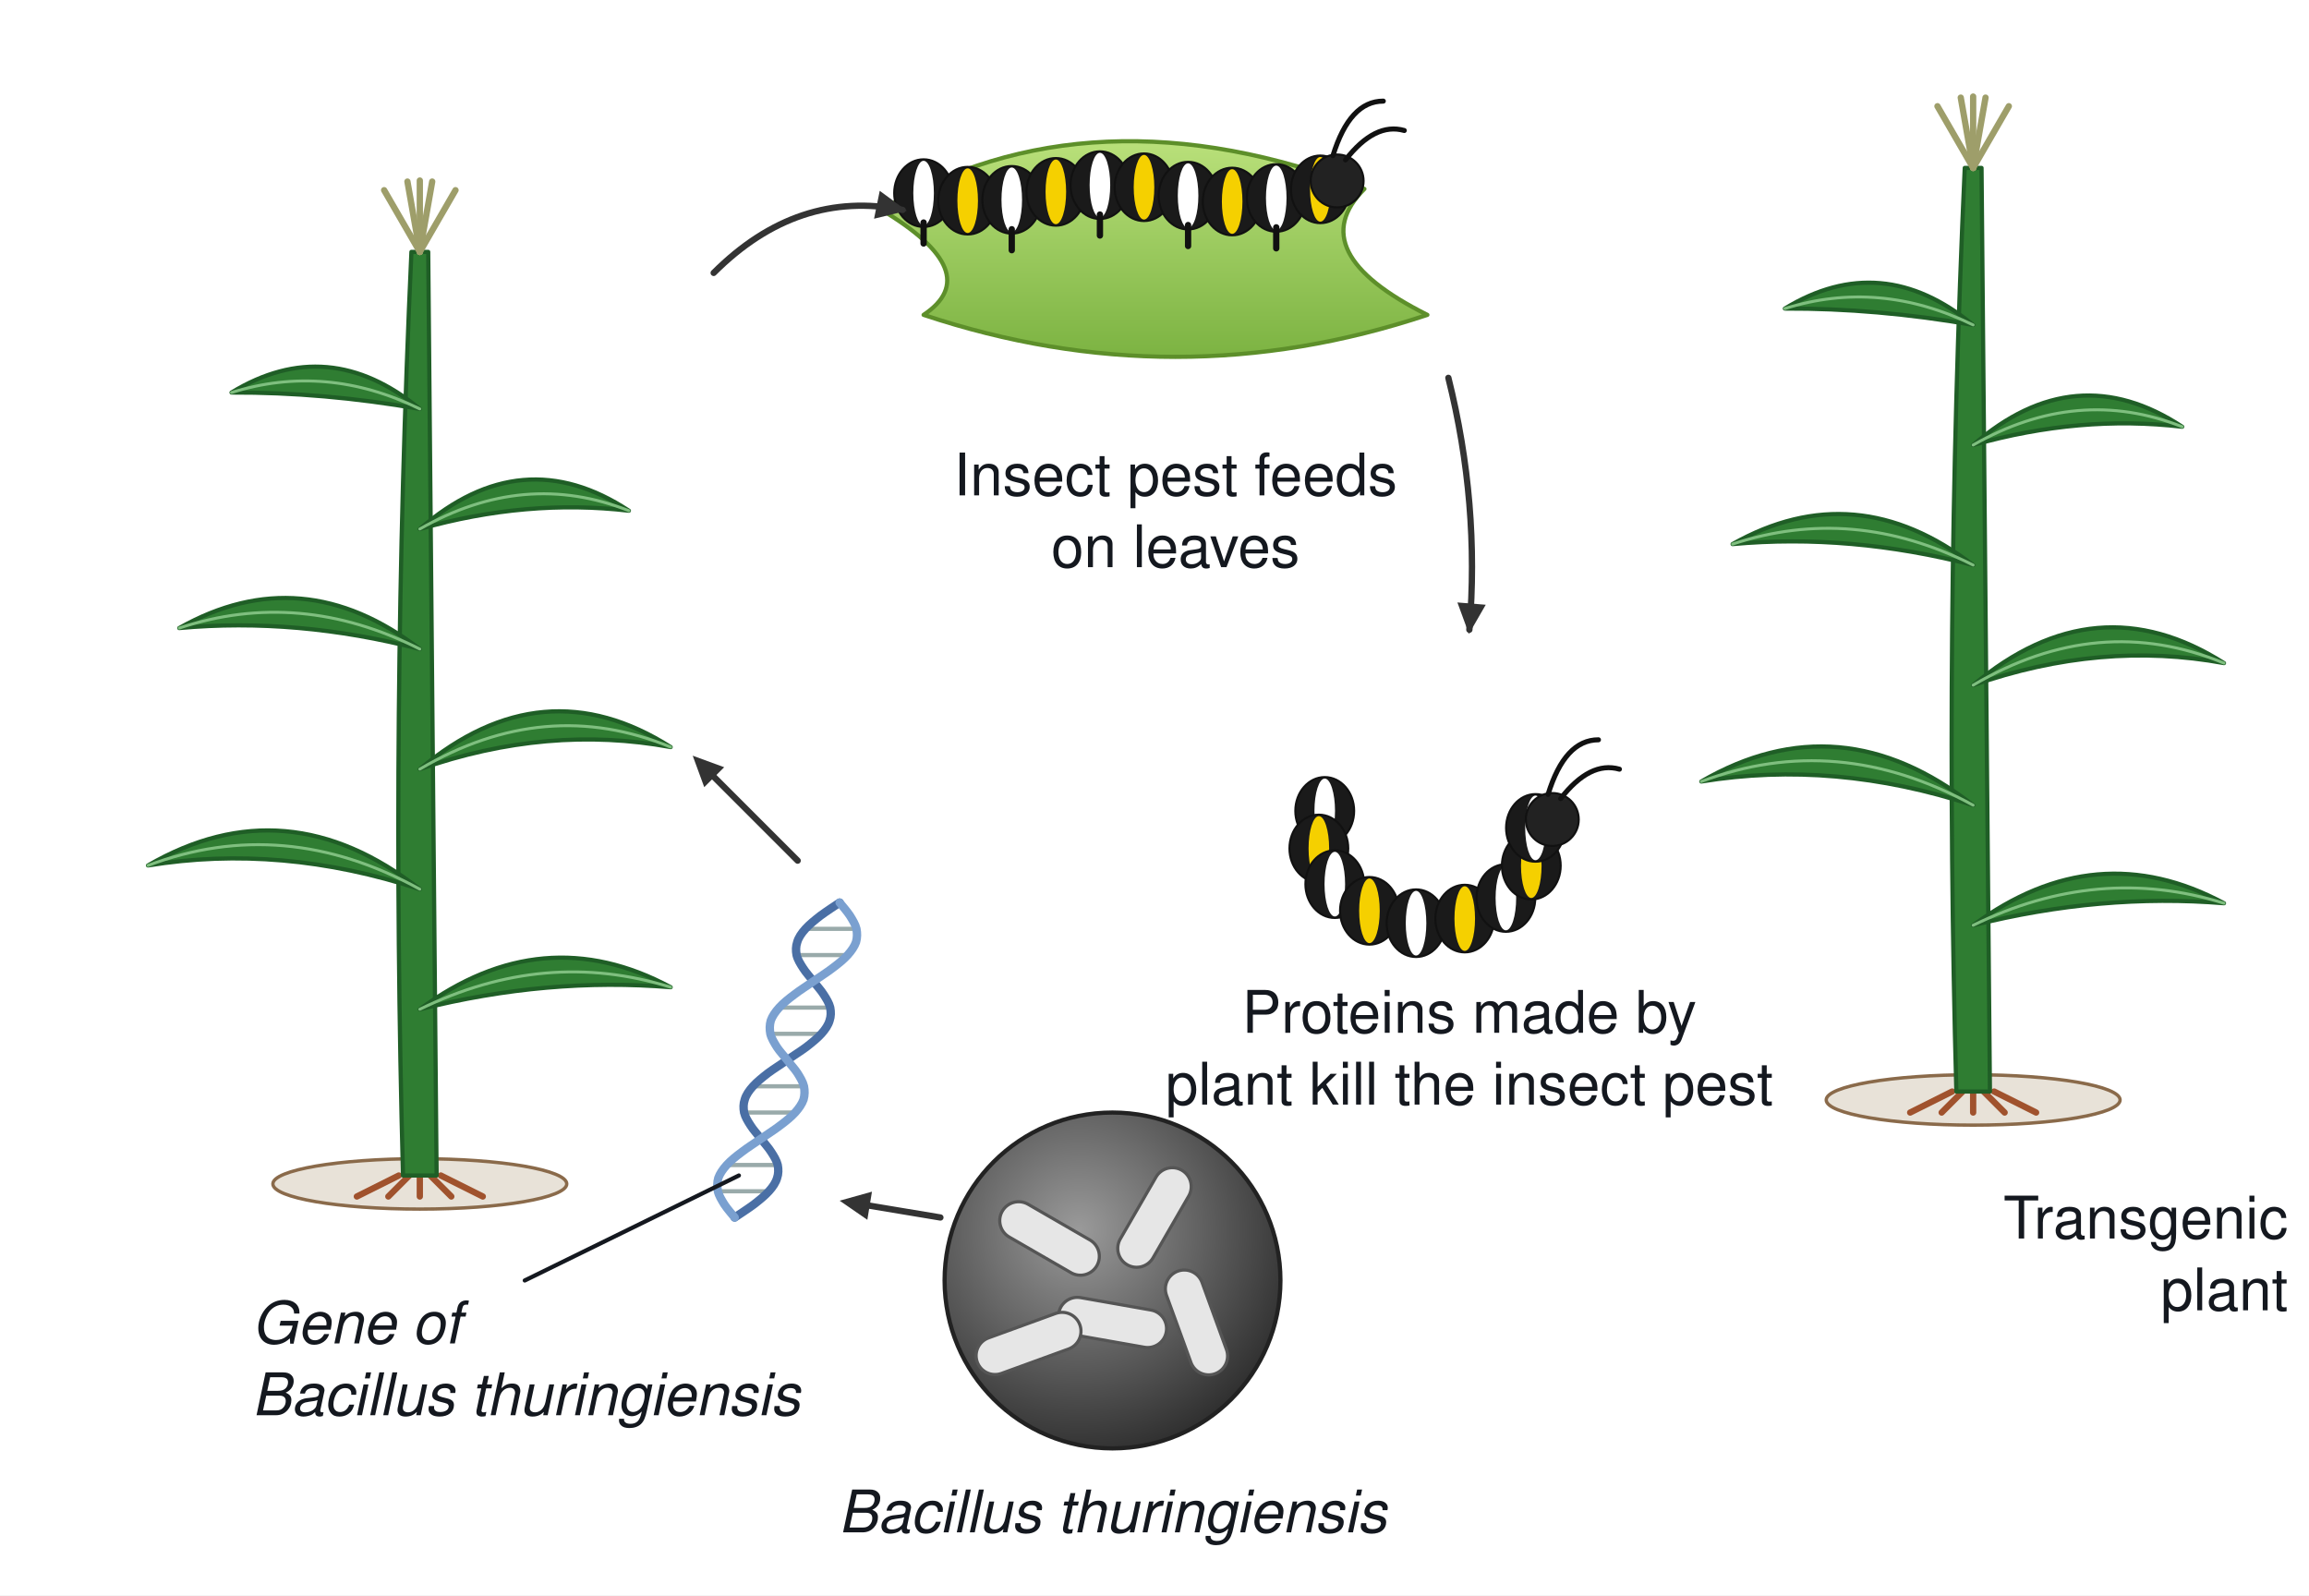
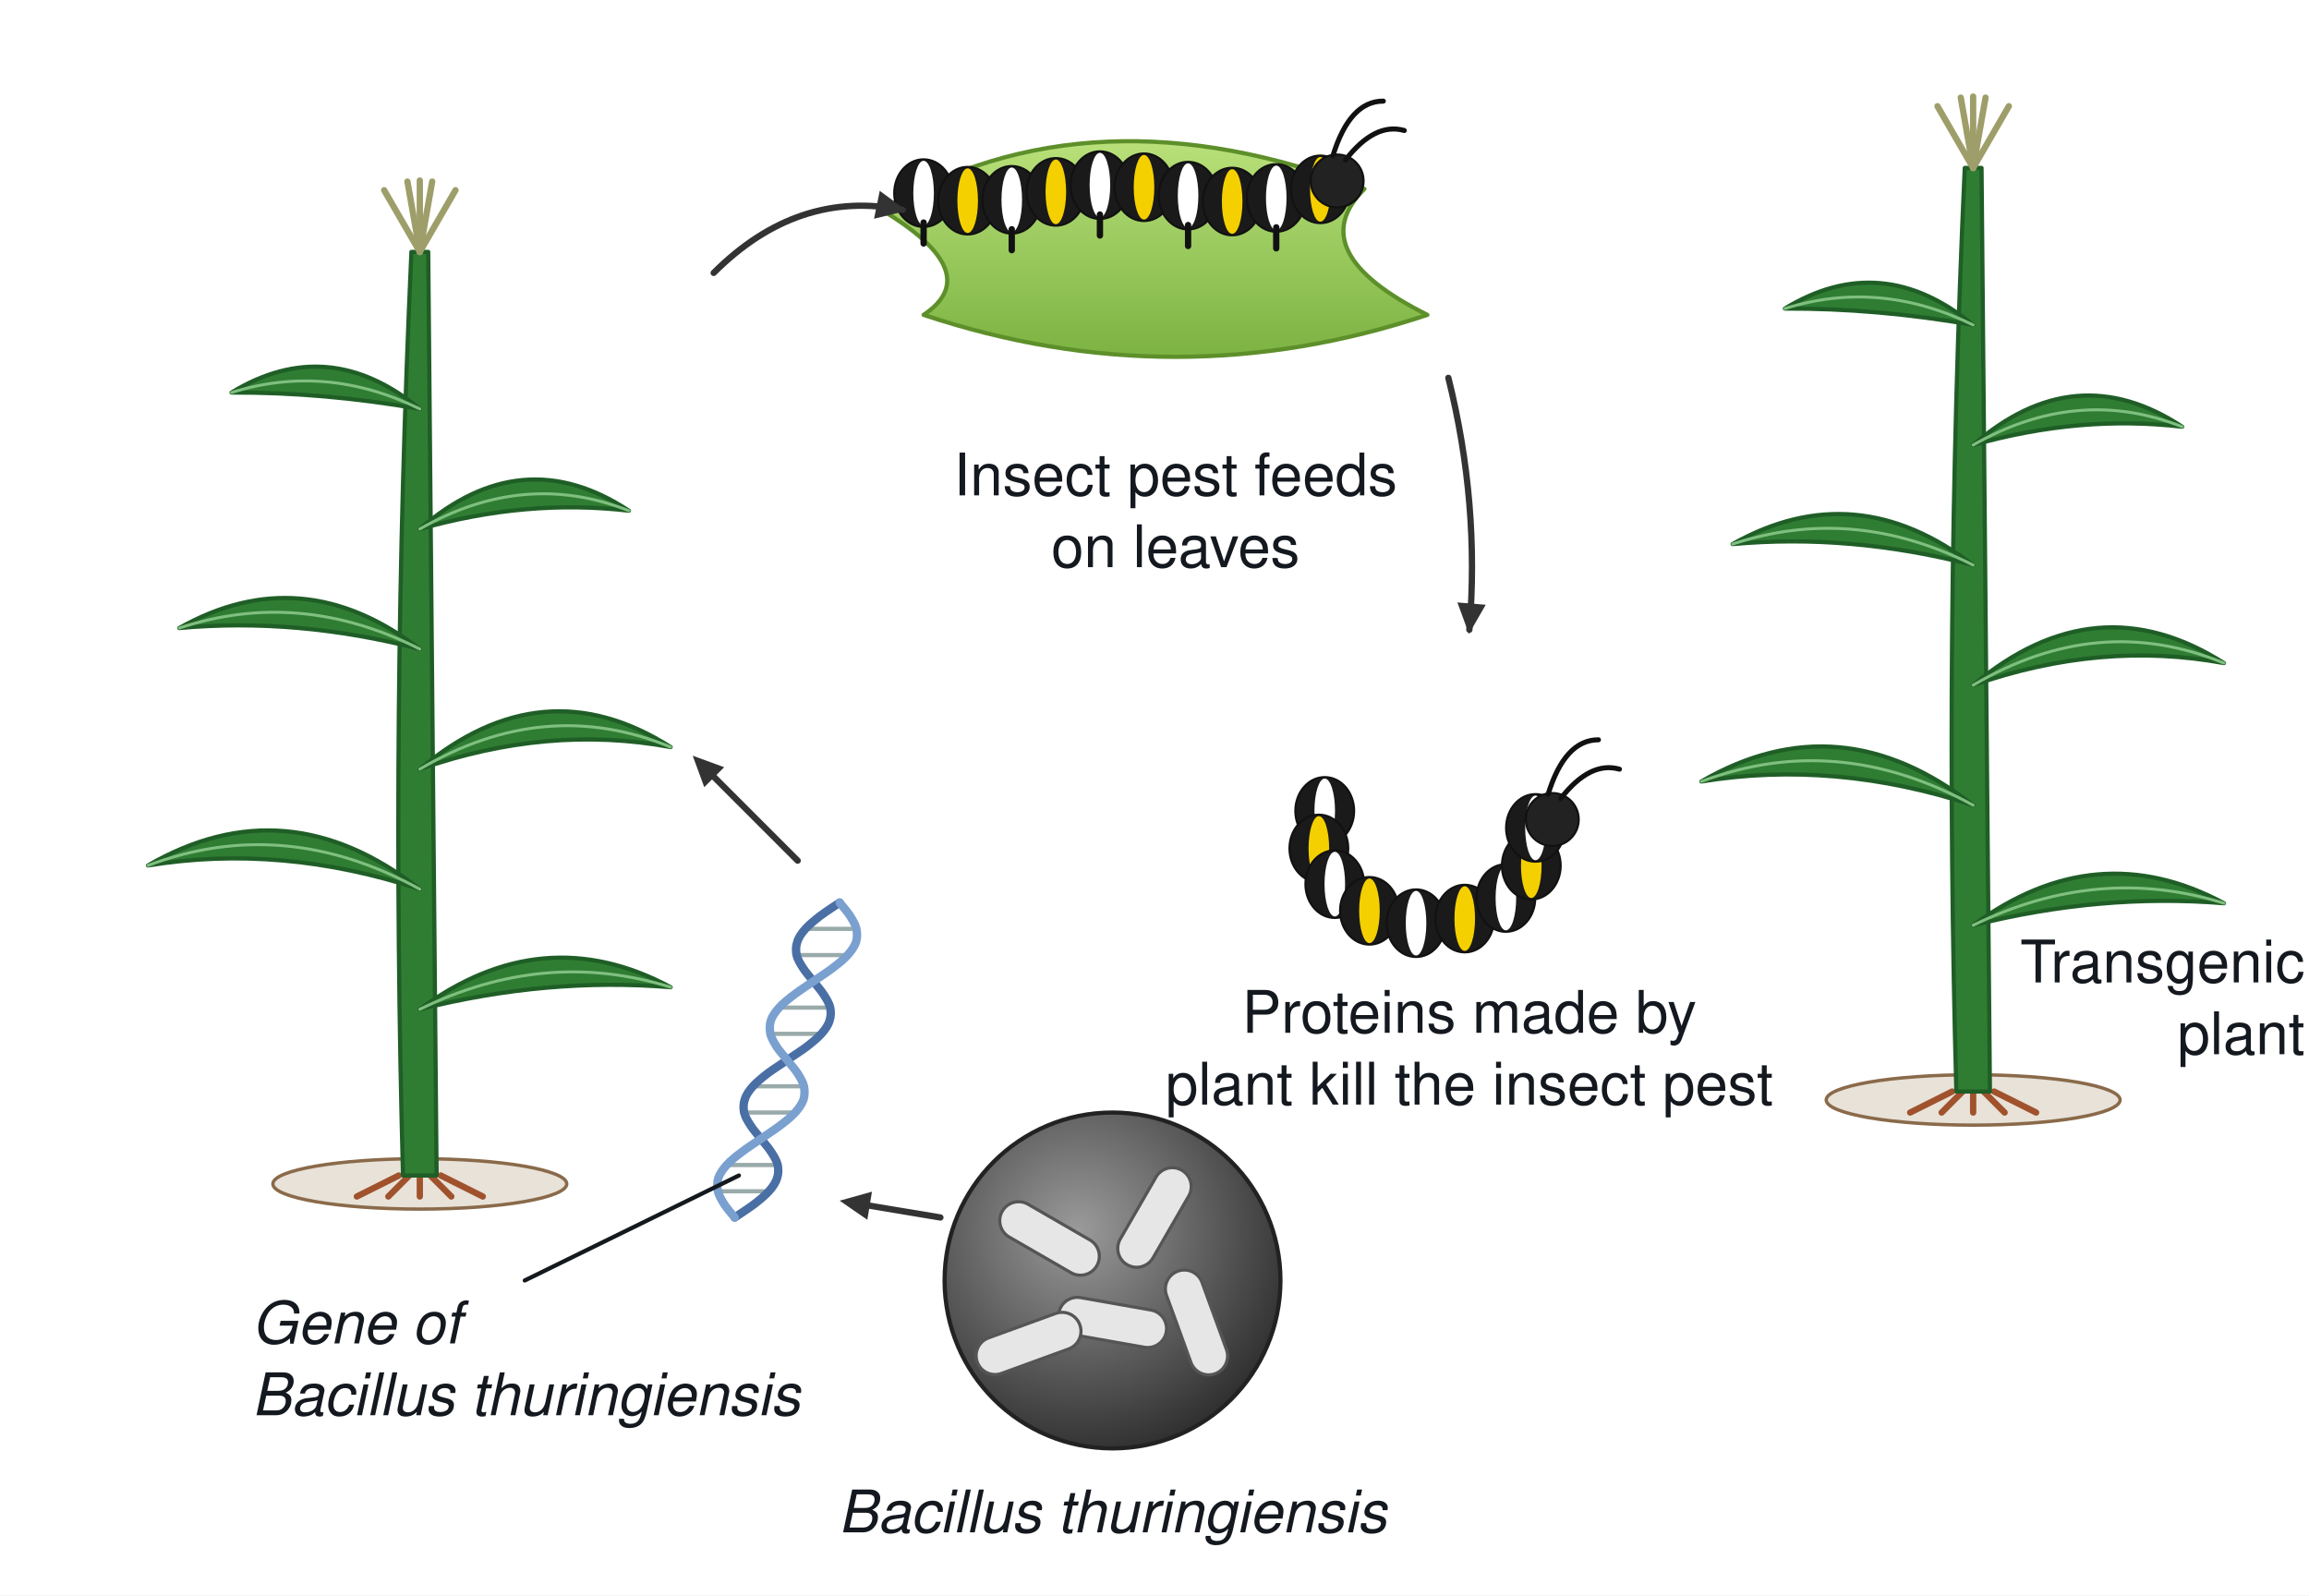
<svg xmlns="http://www.w3.org/2000/svg" viewBox="0 0 1100 760" font-family="Segoe UI, Helvetica, Arial, sans-serif">
  <rect width="1100" height="760" fill="#ffffff" />
  <defs>
    <radialGradient id="bt" cx="0.4" cy="0.35" r="0.7">
      <stop offset="0" stop-color="#9a9a9a" />
      <stop offset="1" stop-color="#2c2c2c" />
    </radialGradient>
    <linearGradient id="lf" x1="0" y1="0" x2="0" y2="1">
      <stop offset="0" stop-color="#b9e07a" />
      <stop offset="1" stop-color="#7cb342" />
    </linearGradient>
  </defs>
  <ellipse cx="200.0" cy="564.0" rx="70.0" ry="12.0" stroke="#8a6a4a" stroke-width="1.6" fill="#e8e2d8" />
  <line x1="190.0" y1="560.0" x2="170.0" y2="570.0" stroke="#a0522d" stroke-width="3" stroke-linecap="round" />
  <line x1="195.0" y1="560.0" x2="185.0" y2="570.0" stroke="#a0522d" stroke-width="3" stroke-linecap="round" />
  <line x1="200.0" y1="560.0" x2="200.0" y2="570.0" stroke="#a0522d" stroke-width="3" stroke-linecap="round" />
  <line x1="205.0" y1="560.0" x2="215.0" y2="570.0" stroke="#a0522d" stroke-width="3" stroke-linecap="round" />
  <line x1="210.0" y1="560.0" x2="230.0" y2="570.0" stroke="#a0522d" stroke-width="3" stroke-linecap="round" />
  <path d="M192 560 Q186 340.0 196 120 L204 120 Q206 340.0 208 560 Z" stroke="#1f5e26" stroke-width="2" fill="#2f7d32" stroke-linejoin="round" stroke-linecap="round" />
  <path d="M200.0 480.8 Q261.0 465.5 319.5 470.3 Q258.6 437.6 200.0 480.8 Z" stroke="#1f5e26" stroke-width="2" fill="#2f7d32" stroke-linejoin="round" stroke-linecap="round" />
  <path d="M200.0 480.8 Q259.8 451.6 319.5 470.3" stroke="#7fbf7f" stroke-width="1.4" fill="none" stroke-linejoin="round" stroke-linecap="round" />
  <path d="M200.0 423.6 Q136.5 374.0 70.5 412.3 Q134.0 401.9 200.0 423.6 Z" stroke="#1f5e26" stroke-width="2" fill="#2f7d32" stroke-linejoin="round" stroke-linecap="round" />
  <path d="M200.0 423.6 Q135.2 387.9 70.5 412.3" stroke="#7fbf7f" stroke-width="1.4" fill="none" stroke-linejoin="round" stroke-linecap="round" />
  <path d="M200.0 366.4 Q261.0 345.1 319.5 355.9 Q258.6 317.2 200.0 366.4 Z" stroke="#1f5e26" stroke-width="2" fill="#2f7d32" stroke-linejoin="round" stroke-linecap="round" />
  <path d="M200.0 366.4 Q259.8 331.2 319.5 355.9" stroke="#7fbf7f" stroke-width="1.4" fill="none" stroke-linejoin="round" stroke-linecap="round" />
  <path d="M200.0 309.2 Q143.9 266.2 85.4 299.2 Q141.5 294.1 200.0 309.2 Z" stroke="#1f5e26" stroke-width="2" fill="#2f7d32" stroke-linejoin="round" stroke-linecap="round" />
  <path d="M200.0 309.2 Q142.7 280.2 85.4 299.2" stroke="#7fbf7f" stroke-width="1.4" fill="none" stroke-linejoin="round" stroke-linecap="round" />
  <path d="M200.0 252.0 Q251.0 237.6 299.6 243.3 Q248.6 209.7 200.0 252.0 Z" stroke="#1f5e26" stroke-width="2" fill="#2f7d32" stroke-linejoin="round" stroke-linecap="round" />
  <path d="M200.0 252.0 Q249.8 223.6 299.6 243.3" stroke="#7fbf7f" stroke-width="1.4" fill="none" stroke-linejoin="round" stroke-linecap="round" />
  <path d="M200.0 194.8 Q156.4 158.9 110.3 187.0 Q154.0 186.8 200.0 194.8 Z" stroke="#1f5e26" stroke-width="2" fill="#2f7d32" stroke-linejoin="round" stroke-linecap="round" />
  <path d="M200.0 194.8 Q155.2 172.9 110.3 187.0" stroke="#7fbf7f" stroke-width="1.4" fill="none" stroke-linejoin="round" stroke-linecap="round" />
  <line x1="200.0" y1="120.0" x2="183.0" y2="90.6" stroke="#9e9e6a" stroke-width="3" stroke-linecap="round" />
  <line x1="200.0" y1="120.0" x2="200.0" y2="86.0" stroke="#9e9e6a" stroke-width="3" stroke-linecap="round" />
  <line x1="200.0" y1="120.0" x2="217.0" y2="90.6" stroke="#9e9e6a" stroke-width="3" stroke-linecap="round" />
  <line x1="200.0" y1="120.0" x2="194.1" y2="86.5" stroke="#9e9e6a" stroke-width="3" stroke-linecap="round" />
  <line x1="200.0" y1="120.0" x2="205.9" y2="86.5" stroke="#9e9e6a" stroke-width="3" stroke-linecap="round" />
  <path d="M420 100 Q520 40 650 90 Q620 120 680 150 Q560 190 440 150 Q470 130 420 100 Z" stroke="#5d8f2a" stroke-width="2" fill="url(#lf)" stroke-linejoin="round" stroke-linecap="round" />
  <ellipse cx="440.0" cy="92.0" rx="14.0" ry="16.1" stroke="#111" stroke-width="1" fill="#1a1a1a" />
  <ellipse cx="440.0" cy="92.0" rx="4.9" ry="15.4" stroke="none" stroke-width="0" fill="#ffffff" />
  <ellipse cx="461.0" cy="95.6" rx="14.0" ry="16.1" stroke="#111" stroke-width="1" fill="#1a1a1a" />
  <ellipse cx="461.0" cy="95.6" rx="4.9" ry="15.4" stroke="none" stroke-width="0" fill="#f5d000" />
  <ellipse cx="482.0" cy="95.2" rx="14.0" ry="16.1" stroke="#111" stroke-width="1" fill="#1a1a1a" />
  <ellipse cx="482.0" cy="95.2" rx="4.9" ry="15.4" stroke="none" stroke-width="0" fill="#ffffff" />
  <ellipse cx="503.0" cy="91.4" rx="14.0" ry="16.1" stroke="#111" stroke-width="1" fill="#1a1a1a" />
  <ellipse cx="503.0" cy="91.4" rx="4.9" ry="15.4" stroke="none" stroke-width="0" fill="#f5d000" />
  <ellipse cx="524.0" cy="88.2" rx="14.0" ry="16.1" stroke="#111" stroke-width="1" fill="#1a1a1a" />
  <ellipse cx="524.0" cy="88.2" rx="4.9" ry="15.4" stroke="none" stroke-width="0" fill="#ffffff" />
  <ellipse cx="545.0" cy="89.2" rx="14.0" ry="16.1" stroke="#111" stroke-width="1" fill="#1a1a1a" />
  <ellipse cx="545.0" cy="89.2" rx="4.9" ry="15.4" stroke="none" stroke-width="0" fill="#f5d000" />
  <ellipse cx="566.0" cy="93.2" rx="14.0" ry="16.1" stroke="#111" stroke-width="1" fill="#1a1a1a" />
  <ellipse cx="566.0" cy="93.2" rx="4.9" ry="15.4" stroke="none" stroke-width="0" fill="#ffffff" />
  <ellipse cx="587.0" cy="96.0" rx="14.0" ry="16.1" stroke="#111" stroke-width="1" fill="#1a1a1a" />
  <ellipse cx="587.0" cy="96.0" rx="4.9" ry="15.4" stroke="none" stroke-width="0" fill="#f5d000" />
  <ellipse cx="608.0" cy="94.3" rx="14.0" ry="16.1" stroke="#111" stroke-width="1" fill="#1a1a1a" />
  <ellipse cx="608.0" cy="94.3" rx="4.9" ry="15.4" stroke="none" stroke-width="0" fill="#ffffff" />
  <ellipse cx="629.0" cy="90.2" rx="14.0" ry="16.1" stroke="#111" stroke-width="1" fill="#1a1a1a" />
  <ellipse cx="629.0" cy="90.2" rx="4.9" ry="15.4" stroke="none" stroke-width="0" fill="#f5d000" />
  <circle cx="637.0" cy="86.2" r="12.6" stroke="#111" stroke-width="1" fill="#222" />
  <path d="M635.0 74.17 q8 -26 24 -26" stroke="#111" stroke-width="2.4" fill="none" stroke-linejoin="round" stroke-linecap="round" />
  <path d="M641.0 76.17 q14 -18 28 -14" stroke="#111" stroke-width="2.4" fill="none" stroke-linejoin="round" stroke-linecap="round" />
  <line x1="440.0" y1="106.0" x2="440.0" y2="116.0" stroke="#111" stroke-width="3" stroke-linecap="round" />
  <line x1="482.0" y1="109.2" x2="482.0" y2="119.2" stroke="#111" stroke-width="3" stroke-linecap="round" />
  <line x1="524.0" y1="102.2" x2="524.0" y2="112.2" stroke="#111" stroke-width="3" stroke-linecap="round" />
  <line x1="566.0" y1="107.2" x2="566.0" y2="117.2" stroke="#111" stroke-width="3" stroke-linecap="round" />
  <line x1="608.0" y1="108.3" x2="608.0" y2="118.3" stroke="#111" stroke-width="3" stroke-linecap="round" />
  <path d="M340.0 130.0 Q380.0 90.0 430.0 100.0" stroke="#333" stroke-width="3" fill="none" stroke-linejoin="round" stroke-linecap="round" />
  <path d="M432.0 100.4 L416.4 104.2 L419.1 90.9 Z" fill="#333" />
  <text x="560.0" y="236.0" font-size="28" fill="#14181f" text-anchor="middle" font-weight="400">Insect pest feeds</text>
  <text x="560.0" y="270.2" font-size="28" fill="#14181f" text-anchor="middle" font-weight="400">on leaves</text>
  <path d="M690.0 180.0 Q705.0 240.0 700.0 300.0" stroke="#333" stroke-width="3" fill="none" stroke-linejoin="round" stroke-linecap="round" />
  <path d="M699.8 302.0 L694.3 287.0 L707.8 288.1 Z" fill="#333" />
  <ellipse cx="631.1" cy="386.3" rx="14.0" ry="16.1" stroke="#111" stroke-width="1" fill="#1a1a1a" />
  <ellipse cx="631.1" cy="386.3" rx="4.9" ry="15.4" stroke="none" stroke-width="0" fill="#ffffff" />
  <ellipse cx="628.3" cy="404.2" rx="14.0" ry="16.1" stroke="#111" stroke-width="1" fill="#1a1a1a" />
  <ellipse cx="628.3" cy="404.2" rx="4.9" ry="15.4" stroke="none" stroke-width="0" fill="#f5d000" />
  <ellipse cx="635.9" cy="421.2" rx="14.0" ry="16.1" stroke="#111" stroke-width="1" fill="#1a1a1a" />
  <ellipse cx="635.9" cy="421.2" rx="4.9" ry="15.4" stroke="none" stroke-width="0" fill="#ffffff" />
  <ellipse cx="652.4" cy="433.9" rx="14.0" ry="16.1" stroke="#111" stroke-width="1" fill="#1a1a1a" />
  <ellipse cx="652.4" cy="433.9" rx="4.9" ry="15.4" stroke="none" stroke-width="0" fill="#f5d000" />
  <ellipse cx="674.6" cy="439.8" rx="14.0" ry="16.1" stroke="#111" stroke-width="1" fill="#1a1a1a" />
  <ellipse cx="674.6" cy="439.8" rx="4.9" ry="15.4" stroke="none" stroke-width="0" fill="#ffffff" />
  <ellipse cx="697.8" cy="437.6" rx="14.0" ry="16.1" stroke="#111" stroke-width="1" fill="#1a1a1a" />
  <ellipse cx="697.8" cy="437.6" rx="4.9" ry="15.4" stroke="none" stroke-width="0" fill="#f5d000" />
  <ellipse cx="717.4" cy="427.8" rx="14.0" ry="16.1" stroke="#111" stroke-width="1" fill="#1a1a1a" />
  <ellipse cx="717.4" cy="427.8" rx="4.9" ry="15.4" stroke="none" stroke-width="0" fill="#ffffff" />
  <ellipse cx="729.5" cy="412.4" rx="14.0" ry="16.1" stroke="#111" stroke-width="1" fill="#1a1a1a" />
  <ellipse cx="729.5" cy="412.4" rx="4.9" ry="15.4" stroke="none" stroke-width="0" fill="#f5d000" />
  <ellipse cx="731.5" cy="394.4" rx="14.0" ry="16.1" stroke="#111" stroke-width="1" fill="#1a1a1a" />
  <ellipse cx="731.5" cy="394.4" rx="4.9" ry="15.4" stroke="none" stroke-width="0" fill="#ffffff" />
  <circle cx="739.5" cy="390.4" r="12.6" stroke="#111" stroke-width="1" fill="#222" />
  <path d="M737.494 378.433 q8 -26 24 -26" stroke="#111" stroke-width="2.4" fill="none" stroke-linejoin="round" stroke-linecap="round" />
  <path d="M743.494 380.433 q14 -18 28 -14" stroke="#111" stroke-width="2.4" fill="none" stroke-linejoin="round" stroke-linecap="round" />
  <text x="700.0" y="492.0" font-size="28" fill="#14181f" text-anchor="middle" font-weight="400">Proteins made by</text>
  <text x="700.0" y="526.2" font-size="28" fill="#14181f" text-anchor="middle" font-weight="400">plant kill the insect pest</text>
  <ellipse cx="940.0" cy="524.0" rx="70.0" ry="12.0" stroke="#8a6a4a" stroke-width="1.6" fill="#e8e2d8" />
  <line x1="930.0" y1="520.0" x2="910.0" y2="530.0" stroke="#a0522d" stroke-width="3" stroke-linecap="round" />
  <line x1="935.0" y1="520.0" x2="925.0" y2="530.0" stroke="#a0522d" stroke-width="3" stroke-linecap="round" />
  <line x1="940.0" y1="520.0" x2="940.0" y2="530.0" stroke="#a0522d" stroke-width="3" stroke-linecap="round" />
  <line x1="945.0" y1="520.0" x2="955.0" y2="530.0" stroke="#a0522d" stroke-width="3" stroke-linecap="round" />
  <line x1="950.0" y1="520.0" x2="970.0" y2="530.0" stroke="#a0522d" stroke-width="3" stroke-linecap="round" />
  <path d="M932 520 Q926 300.0 936 80 L944 80 Q946 300.0 948 520 Z" stroke="#1f5e26" stroke-width="2" fill="#2f7d32" stroke-linejoin="round" stroke-linecap="round" />
  <path d="M940.0 440.8 Q1001.0 425.5 1059.5 430.3 Q998.6 397.6 940.0 440.8 Z" stroke="#1f5e26" stroke-width="2" fill="#2f7d32" stroke-linejoin="round" stroke-linecap="round" />
  <path d="M940.0 440.8 Q999.8 411.6 1059.5 430.3" stroke="#7fbf7f" stroke-width="1.4" fill="none" stroke-linejoin="round" stroke-linecap="round" />
  <path d="M940.0 383.6 Q876.5 334.0 810.5 372.3 Q874.0 361.9 940.0 383.6 Z" stroke="#1f5e26" stroke-width="2" fill="#2f7d32" stroke-linejoin="round" stroke-linecap="round" />
  <path d="M940.0 383.6 Q875.2 347.9 810.5 372.3" stroke="#7fbf7f" stroke-width="1.4" fill="none" stroke-linejoin="round" stroke-linecap="round" />
  <path d="M940.0 326.4 Q1001.0 305.1 1059.5 315.9 Q998.6 277.2 940.0 326.4 Z" stroke="#1f5e26" stroke-width="2" fill="#2f7d32" stroke-linejoin="round" stroke-linecap="round" />
  <path d="M940.0 326.4 Q999.8 291.2 1059.5 315.9" stroke="#7fbf7f" stroke-width="1.4" fill="none" stroke-linejoin="round" stroke-linecap="round" />
  <path d="M940.0 269.2 Q883.9 226.2 825.4 259.2 Q881.5 254.1 940.0 269.2 Z" stroke="#1f5e26" stroke-width="2" fill="#2f7d32" stroke-linejoin="round" stroke-linecap="round" />
  <path d="M940.0 269.2 Q882.7 240.2 825.4 259.2" stroke="#7fbf7f" stroke-width="1.4" fill="none" stroke-linejoin="round" stroke-linecap="round" />
  <path d="M940.0 212.0 Q991.0 197.6 1039.6 203.3 Q988.6 169.7 940.0 212.0 Z" stroke="#1f5e26" stroke-width="2" fill="#2f7d32" stroke-linejoin="round" stroke-linecap="round" />
  <path d="M940.0 212.0 Q989.8 183.6 1039.6 203.3" stroke="#7fbf7f" stroke-width="1.4" fill="none" stroke-linejoin="round" stroke-linecap="round" />
  <path d="M940.0 154.8 Q896.4 118.9 850.3 147.0 Q894.0 146.8 940.0 154.8 Z" stroke="#1f5e26" stroke-width="2" fill="#2f7d32" stroke-linejoin="round" stroke-linecap="round" />
  <path d="M940.0 154.8 Q895.2 132.9 850.3 147.0" stroke="#7fbf7f" stroke-width="1.4" fill="none" stroke-linejoin="round" stroke-linecap="round" />
  <line x1="940.0" y1="80.0" x2="923.0" y2="50.6" stroke="#9e9e6a" stroke-width="3" stroke-linecap="round" />
  <line x1="940.0" y1="80.0" x2="940.0" y2="46.0" stroke="#9e9e6a" stroke-width="3" stroke-linecap="round" />
  <line x1="940.0" y1="80.0" x2="957.0" y2="50.6" stroke="#9e9e6a" stroke-width="3" stroke-linecap="round" />
  <line x1="940.0" y1="80.0" x2="934.1" y2="46.5" stroke="#9e9e6a" stroke-width="3" stroke-linecap="round" />
  <line x1="940.0" y1="80.0" x2="945.9" y2="46.5" stroke="#9e9e6a" stroke-width="3" stroke-linecap="round" />
-   <text x="1090.0" y="590.0" font-size="28" fill="#14181f" text-anchor="end" font-weight="400">Transgenic</text>
-   <text x="1090.0" y="624.2" font-size="28" fill="#14181f" text-anchor="end" font-weight="400">plant</text>
+   <text x="1098.0" y="468.0" font-size="28" fill="#14181f" text-anchor="end" font-weight="400">Transgenic</text>
+   <text x="1098.0" y="502.2" font-size="28" fill="#14181f" text-anchor="end" font-weight="400">plant</text>
  <circle cx="530.0" cy="610.0" r="80.0" stroke="#222" stroke-width="2" fill="url(#bt)" />
  <rect x="474.0" y="581.0" width="52" height="18" rx="9" fill="#e6e6e6" stroke="#555" stroke-width="1.5" transform="rotate(30 500.0 590.0)" />
  <rect x="524.0" y="571.0" width="52" height="18" rx="9" fill="#e6e6e6" stroke="#555" stroke-width="1.5" transform="rotate(-60 550.0 580.0)" />
  <rect x="504.0" y="621.0" width="52" height="18" rx="9" fill="#e6e6e6" stroke="#555" stroke-width="1.5" transform="rotate(10 530.0 630.0)" />
  <rect x="544.0" y="621.0" width="52" height="18" rx="9" fill="#e6e6e6" stroke="#555" stroke-width="1.5" transform="rotate(70 570.0 630.0)" />
  <rect x="464.0" y="631.0" width="52" height="18" rx="9" fill="#e6e6e6" stroke="#555" stroke-width="1.5" transform="rotate(-20 490.0 640.0)" />
  <text x="530.0" y="730.0" font-size="28" fill="#14181f" text-anchor="middle" font-weight="400" font-style="italic">Bacillus thuringiensis</text>
  <line x1="350.0" y1="580.0" x2="350.0" y2="580.0" stroke="#9aa" stroke-width="2" stroke-linecap="round" />
  <line x1="366.3" y1="567.5" x2="342.0" y2="567.5" stroke="#9aa" stroke-width="2" stroke-linecap="round" />
  <line x1="370.5" y1="555.0" x2="346.2" y2="555.0" stroke="#9aa" stroke-width="2" stroke-linecap="round" />
  <line x1="362.5" y1="542.5" x2="362.5" y2="542.5" stroke="#9aa" stroke-width="2" stroke-linecap="round" />
  <line x1="354.5" y1="530.0" x2="378.8" y2="530.0" stroke="#9aa" stroke-width="2" stroke-linecap="round" />
  <line x1="358.7" y1="517.5" x2="383.0" y2="517.5" stroke="#9aa" stroke-width="2" stroke-linecap="round" />
  <line x1="375.0" y1="505.0" x2="375.0" y2="505.0" stroke="#9aa" stroke-width="2" stroke-linecap="round" />
  <line x1="391.3" y1="492.5" x2="367.0" y2="492.5" stroke="#9aa" stroke-width="2" stroke-linecap="round" />
  <line x1="395.5" y1="480.0" x2="371.2" y2="480.0" stroke="#9aa" stroke-width="2" stroke-linecap="round" />
  <line x1="387.5" y1="467.5" x2="387.5" y2="467.5" stroke="#9aa" stroke-width="2" stroke-linecap="round" />
  <line x1="379.5" y1="455.0" x2="403.8" y2="455.0" stroke="#9aa" stroke-width="2" stroke-linecap="round" />
  <line x1="383.7" y1="442.5" x2="408.0" y2="442.5" stroke="#9aa" stroke-width="2" stroke-linecap="round" />
  <line x1="400.0" y1="430.0" x2="400.0" y2="430.0" stroke="#9aa" stroke-width="2" stroke-linecap="round" />
  <path d="M350.0 580.0 C351.5 579.0 356.4 575.8 359.1 573.8 C361.8 571.7 364.4 569.6 366.3 567.5 C368.2 565.4 369.6 563.3 370.2 561.2 C370.9 559.2 370.9 557.1 370.5 555.0 C370.0 552.9 368.7 550.8 367.4 548.8 C366.1 546.7 364.1 544.6 362.5 542.5 C360.9 540.4 358.9 538.3 357.6 536.2 C356.3 534.2 355.0 532.1 354.5 530.0 C354.1 527.9 354.1 525.8 354.8 523.8 C355.4 521.7 356.8 519.6 358.7 517.5 C360.6 515.4 363.2 513.3 365.9 511.2 C368.6 509.2 372.0 507.1 375.0 505.0 C378.0 502.9 381.4 500.8 384.1 498.8 C386.8 496.7 389.4 494.6 391.3 492.5 C393.2 490.4 394.6 488.3 395.2 486.2 C395.9 484.2 395.9 482.1 395.5 480.0 C395.0 477.9 393.7 475.8 392.4 473.8 C391.1 471.7 389.1 469.6 387.5 467.5 C385.9 465.4 383.9 463.3 382.6 461.2 C381.3 459.2 380.0 457.1 379.5 455.0 C379.1 452.9 379.1 450.8 379.8 448.8 C380.4 446.7 381.8 444.6 383.7 442.5 C385.6 440.4 388.2 438.3 390.9 436.2 C393.6 434.2 398.5 431.0 400.0 430.0" stroke="#4a6fa5" stroke-width="4" fill="none" stroke-linecap="round" stroke-linejoin="round" />
  <path d="M350.0 580.0 C349.2 579.0 346.4 575.8 345.1 573.8 C343.8 571.7 342.5 569.6 342.0 567.5 C341.6 565.4 341.6 563.3 342.2 561.2 C342.9 559.2 344.3 557.1 346.2 555.0 C348.1 552.9 350.7 550.8 353.4 548.8 C356.1 546.7 359.5 544.6 362.5 542.5 C365.5 540.4 368.9 538.3 371.6 536.2 C374.3 534.2 376.9 532.1 378.8 530.0 C380.7 527.9 382.1 525.8 382.8 523.8 C383.4 521.7 383.4 519.6 383.0 517.5 C382.5 515.4 381.2 513.3 379.9 511.2 C378.6 509.2 376.6 507.1 375.0 505.0 C373.4 502.9 371.4 500.8 370.1 498.8 C368.8 496.7 367.5 494.6 367.0 492.5 C366.6 490.4 366.6 488.3 367.2 486.2 C367.9 484.2 369.3 482.1 371.2 480.0 C373.1 477.9 375.7 475.8 378.4 473.8 C381.1 471.7 384.5 469.6 387.5 467.5 C390.5 465.4 393.9 463.3 396.6 461.2 C399.3 459.2 401.9 457.1 403.8 455.0 C405.7 452.9 407.1 450.8 407.8 448.8 C408.4 446.7 408.4 444.6 408.0 442.5 C407.5 440.4 406.2 438.3 404.9 436.2 C403.6 434.2 400.8 431.0 400.0 430.0" stroke="#7aa0d0" stroke-width="4" fill="none" stroke-linecap="round" stroke-linejoin="round" />
  <line x1="448.0" y1="580.0" x2="412.6" y2="574.1" stroke="#333" stroke-width="3" stroke-linecap="round" />
  <path d="M400.0 572.0 L415.4 567.7 L413.2 581.1 Z" fill="#333" />
  <line x1="380.0" y1="410.0" x2="339.1" y2="369.1" stroke="#333" stroke-width="3" stroke-linecap="round" />
  <path d="M330.0 360.0 L345.0 365.5 L335.5 375.0 Z" fill="#333" />
  <text x="120.0" y="640.0" font-size="28" fill="#14181f" text-anchor="start" font-weight="400" font-style="italic">Gene of</text>
  <text x="120.0" y="674.2" font-size="28" fill="#14181f" text-anchor="start" font-weight="400" font-style="italic">Bacillus thuringiensis</text>
  <line x1="250.0" y1="610.0" x2="352.0" y2="560.0" stroke="#14181f" stroke-width="2" stroke-linecap="round" />
</svg>
